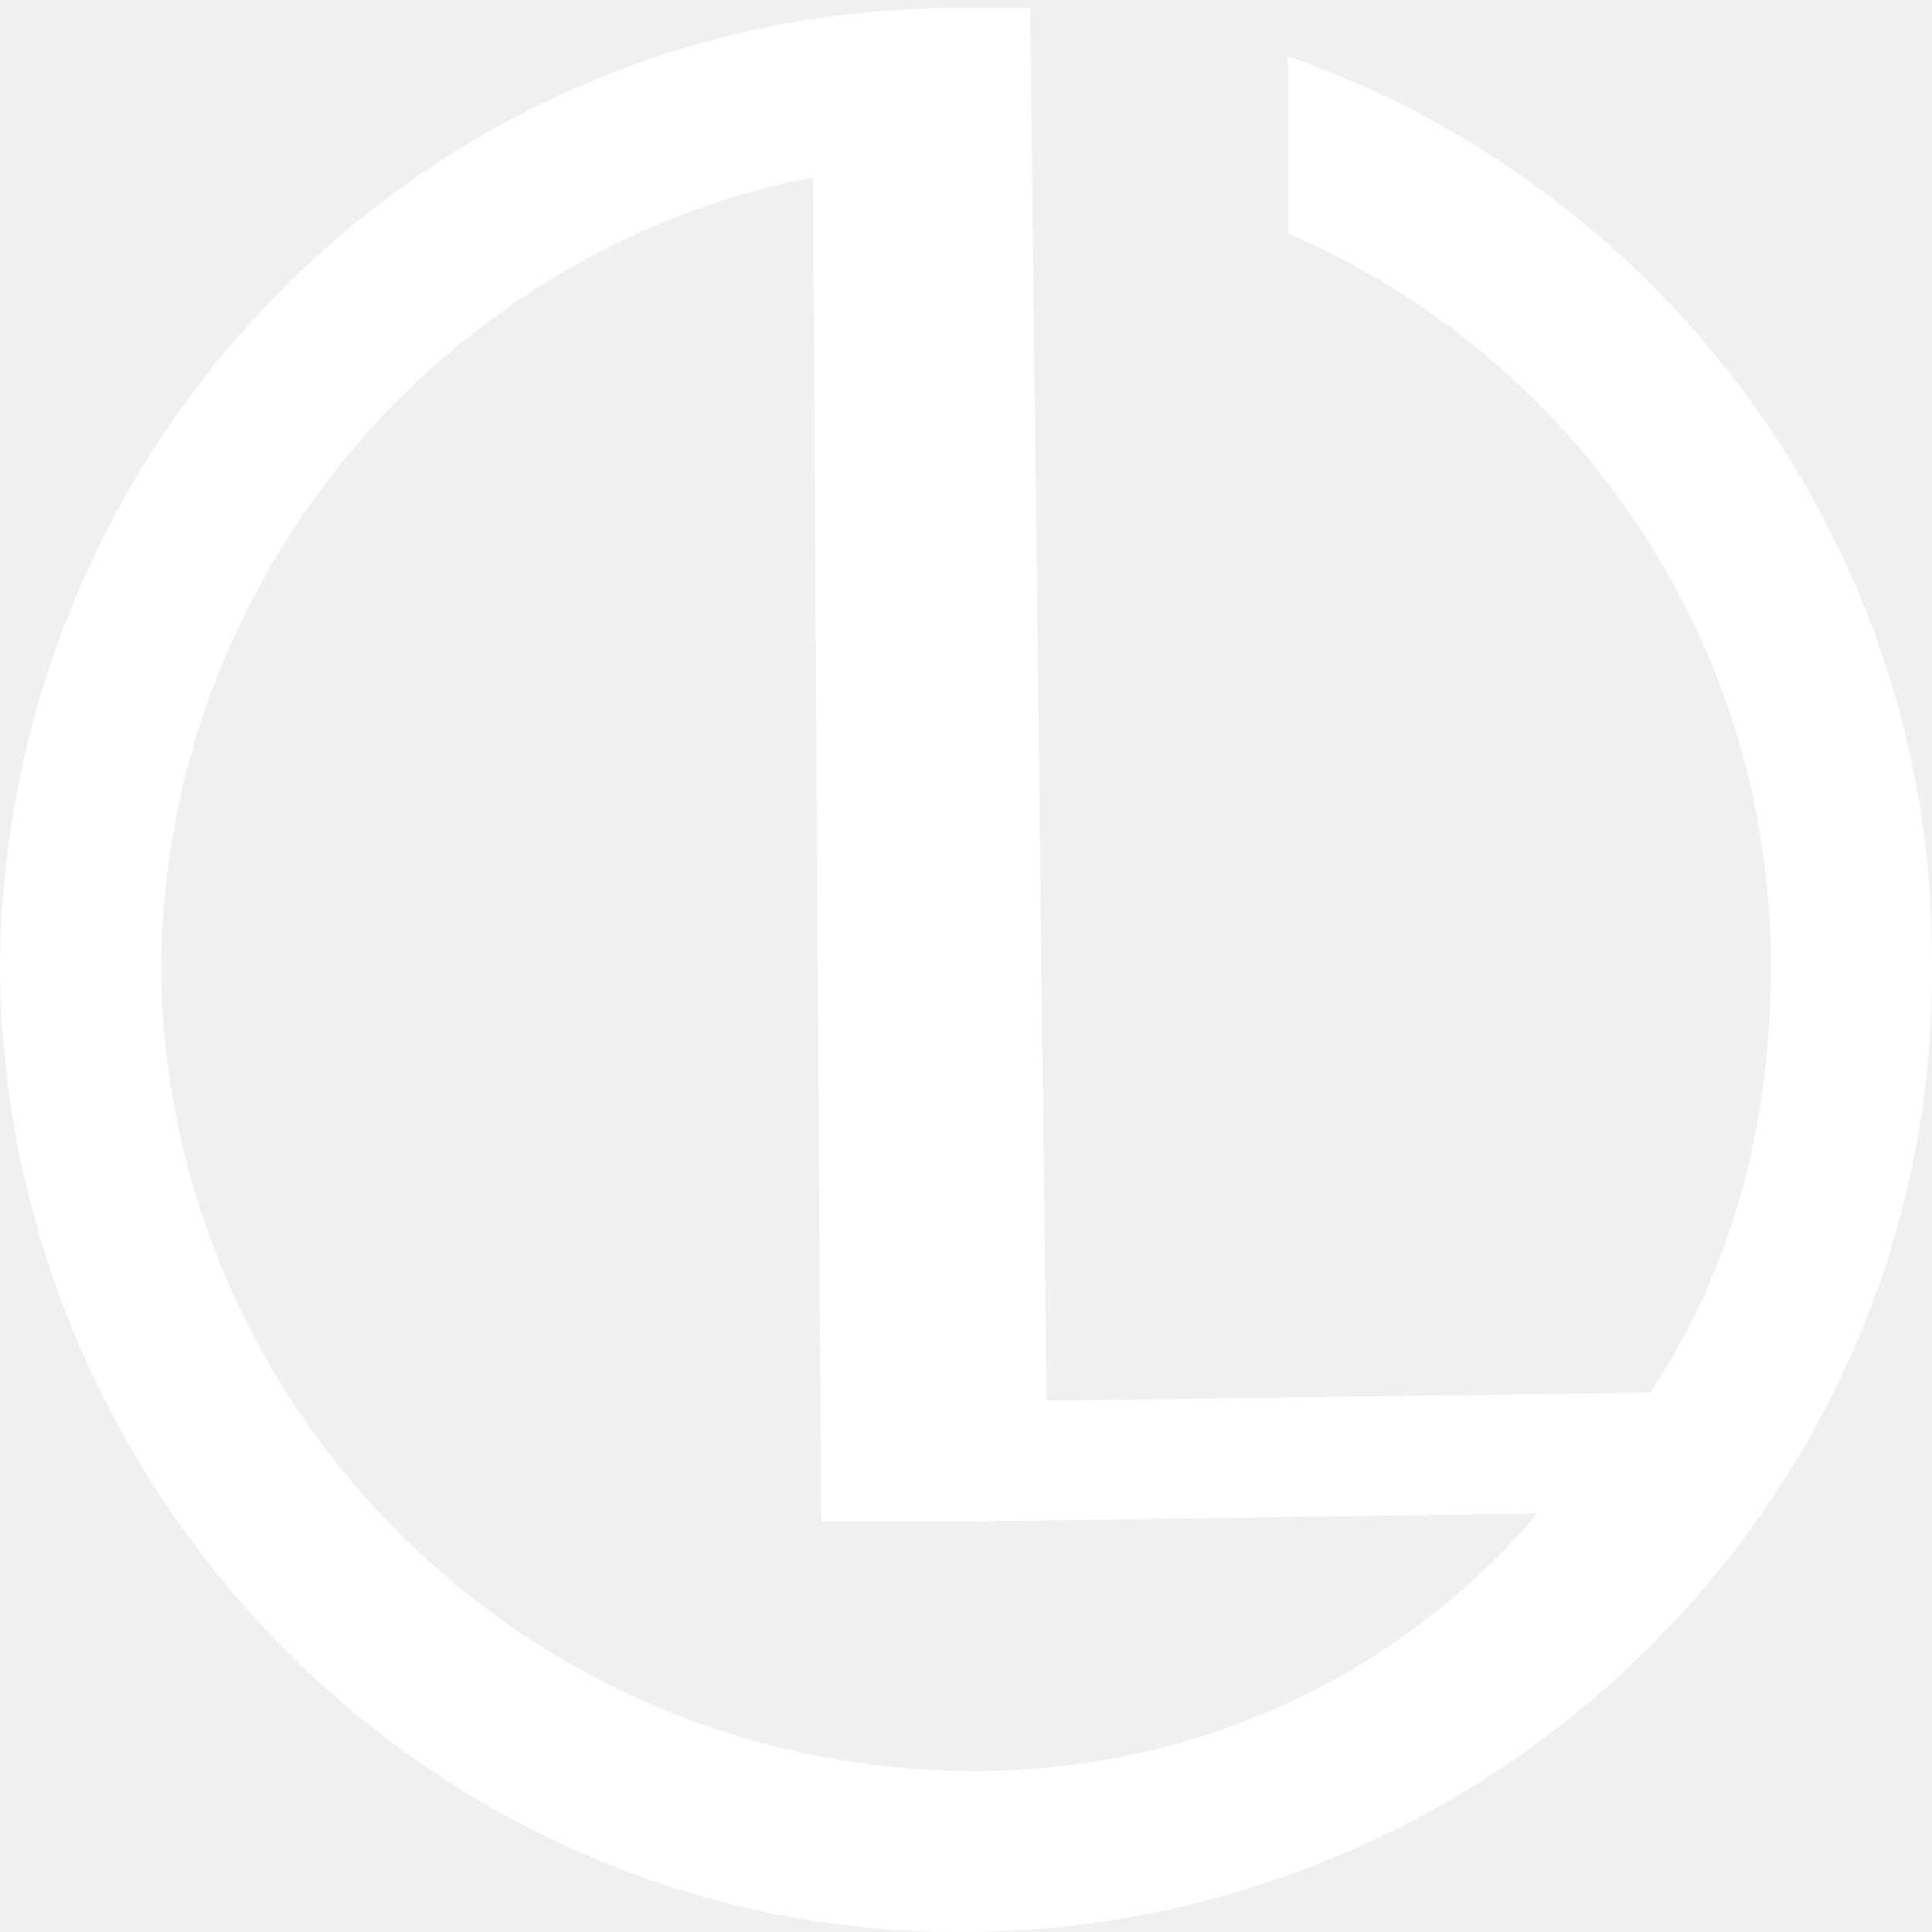
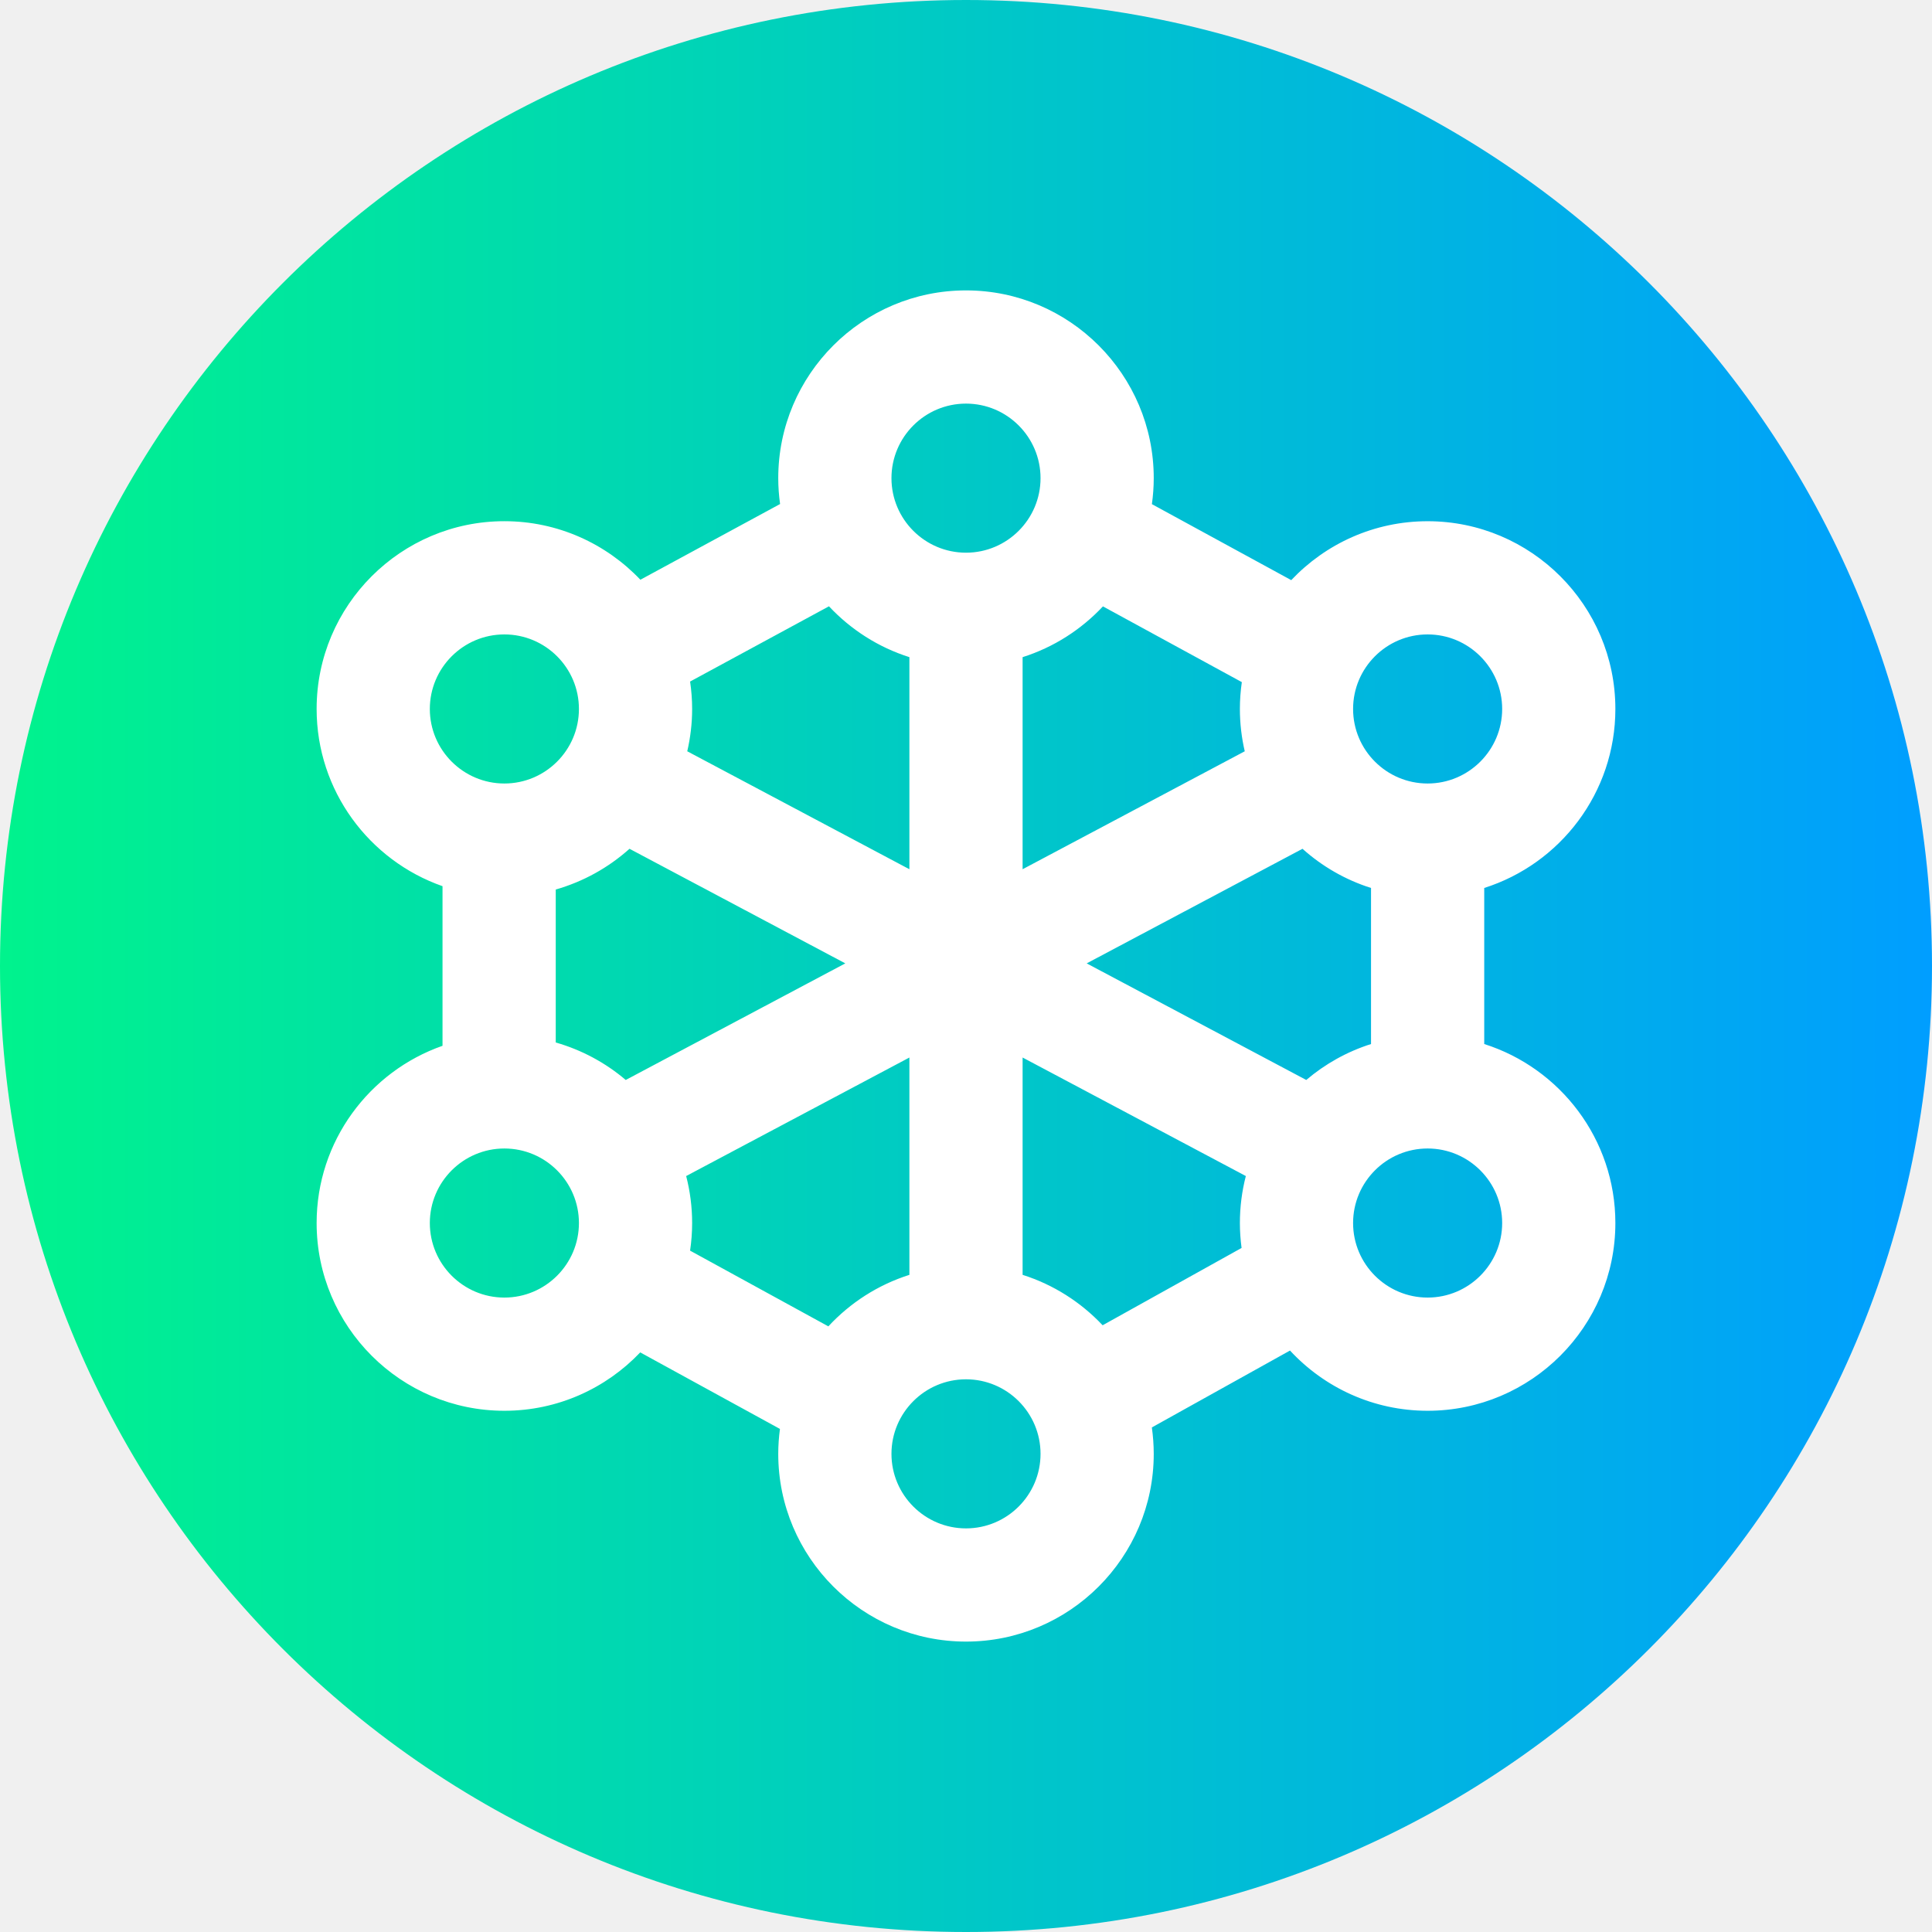
- <svg xmlns="http://www.w3.org/2000/svg" version="1.1" id="Layer_2" x="0px" y="0px" viewBox="0 0 24 24" style="enable-background:new 0 0 24 24;" xml:space="preserve">
-   <style type="text/css">
- 	.st0{fill:#FFFFFF;}
- </style>
-   <path class="st0" d="M24,11.9c0-5.2-3.4-9.6-8-11.2l0,2.2c3.5,1.5,6,5,6,9.1c0,2-0.5,3.8-1.5,5.3l-7.5,0.1L12.8,0.4l0,0l0-0.3  c-0.3,0-0.6,0-0.9,0C5.3,0.1,0,5.5,0,12.1C0.1,18.7,5.5,24.1,12.1,24C18.7,23.9,24.1,18.5,24,11.9z M12.1,22c-5.5,0-10-4.4-10.1-9.9  c0-4.9,3.5-9,8.1-9.9l0.1,16.7l1.9,0l0,0l7-0.1C17.4,20.8,14.9,22,12.1,22z" />
+ <svg xmlns="http://www.w3.org/2000/svg" height="512pt" viewBox="0 0 512 512" width="512pt">
+   <linearGradient id="a" gradientUnits="userSpaceOnUse" x1="0" x2="512" y1="256" y2="256">
+     <stop offset="0" stop-color="#00f38d" />
+     <stop offset="1" stop-color="#009eff" />
+   </linearGradient>
+   <path d="m512 256c0 141.387-114.613 256-256 256s-256-114.613-256-256 114.613-256 256-256 256 114.613 256 256zm0 0" fill="url(#a)" />
+   <path d="m393.336 276.68v-41.359c20.125-6.379 34.754-25.23 34.754-47.438 0-27.434-22.32-49.754-49.754-49.754-14.227 0-27.066 6.008-36.145 15.613l-36.926-20.137c.312-2.254.488-4.551.488-6.891 0-27.438-22.32-49.754-49.754-49.754s-49.754 22.316-49.754 49.754c0 2.328.172 4.613.484 6.859l-37.023 20.062c-9.07-9.543-21.867-15.512-36.043-15.512-27.434 0-49.754 22.32-49.754 49.758 0 21.691 13.961 40.176 33.363 46.965v42.301c-19.402 6.793-33.363 25.277-33.363 46.969 0 27.434 22.32 49.754 49.754 49.754 14.156 0 26.938-5.949 36.004-15.469l37.027 20.281c-.285 2.16-.449 4.363-.449 6.602 0 27.438 22.32 49.754 49.754 49.754s49.754-22.316 49.754-49.754c0-2.375-.18-4.711-.5-7l36.609-20.375c9.09 9.809 22.074 15.961 36.473 15.961 27.434 0 49.754-22.316 49.754-49.754 0-22.207-14.629-41.059-34.754-47.438zm-47.164 9.523-58.188-30.898 57.191-30.367c5.191 4.652 11.359 8.23 18.16 10.383v41.359c-6.371 2.02-12.188 5.293-17.164 9.523zm-180.344 0c-5.336-4.535-11.641-7.961-18.551-9.93v-40.543c7.344-2.094 14.004-5.828 19.547-10.793l57.191 30.367zm212.508-118.074c10.891 0 19.754 8.859 19.754 19.754 0 10.891-8.863 19.754-19.754 19.754-10.895 0-19.754-8.863-19.754-19.754 0-10.895 8.859-19.754 19.754-19.754zm-49.238 12.641c-.336 2.324-.516 4.699-.516 7.113 0 3.855.453 7.605 1.289 11.215l-58.871 31.258v-56.203c8.227-2.605 15.523-7.301 21.289-13.453zm-73.098-73.809c10.895 0 19.754 8.859 19.754 19.754 0 10.891-8.859 19.754-19.754 19.754s-19.754-8.863-19.754-19.754c0-10.895 8.859-19.754 19.754-19.754zm-36.316 53.715c5.77 6.164 13.078 10.867 21.316 13.477v56.203l-58.871-31.258c.836-3.609 1.293-7.359 1.293-11.215 0-2.469-.191-4.895-.539-7.266zm-86.02 7.453c10.895 0 19.758 8.859 19.758 19.754 0 10.891-8.863 19.754-19.758 19.754-10.891 0-19.754-8.863-19.754-19.754 0-10.895 8.863-19.754 19.754-19.754zm0 175.742c-10.891 0-19.754-8.859-19.754-19.754 0-10.891 8.863-19.754 19.754-19.754 10.895 0 19.758 8.863 19.758 19.754 0 10.895-8.863 19.754-19.758 19.754zm49.215-12.438c.352-2.387.543-4.828.543-7.316 0-4.297-.551-8.469-1.582-12.453l59.16-31.41v57.594c-8.316 2.633-15.688 7.398-21.48 13.652zm73.121 73.605c-10.895 0-19.754-8.859-19.754-19.754 0-10.891 8.859-19.754 19.754-19.754s19.754 8.863 19.754 19.754c0 10.895-8.859 19.754-19.754 19.754zm36.207-53.828c-5.754-6.109-13.02-10.77-21.207-13.363v-57.594l59.16 31.41c-1.031 3.984-1.578 8.156-1.578 12.453 0 2.238.16 4.441.449 6.602zm86.129-7.34c-10.895 0-19.754-8.859-19.754-19.754 0-10.891 8.859-19.754 19.754-19.754 10.891 0 19.754 8.863 19.754 19.754 0 10.895-8.863 19.754-19.754 19.754zm0 0" fill="#fff" />
</svg>
